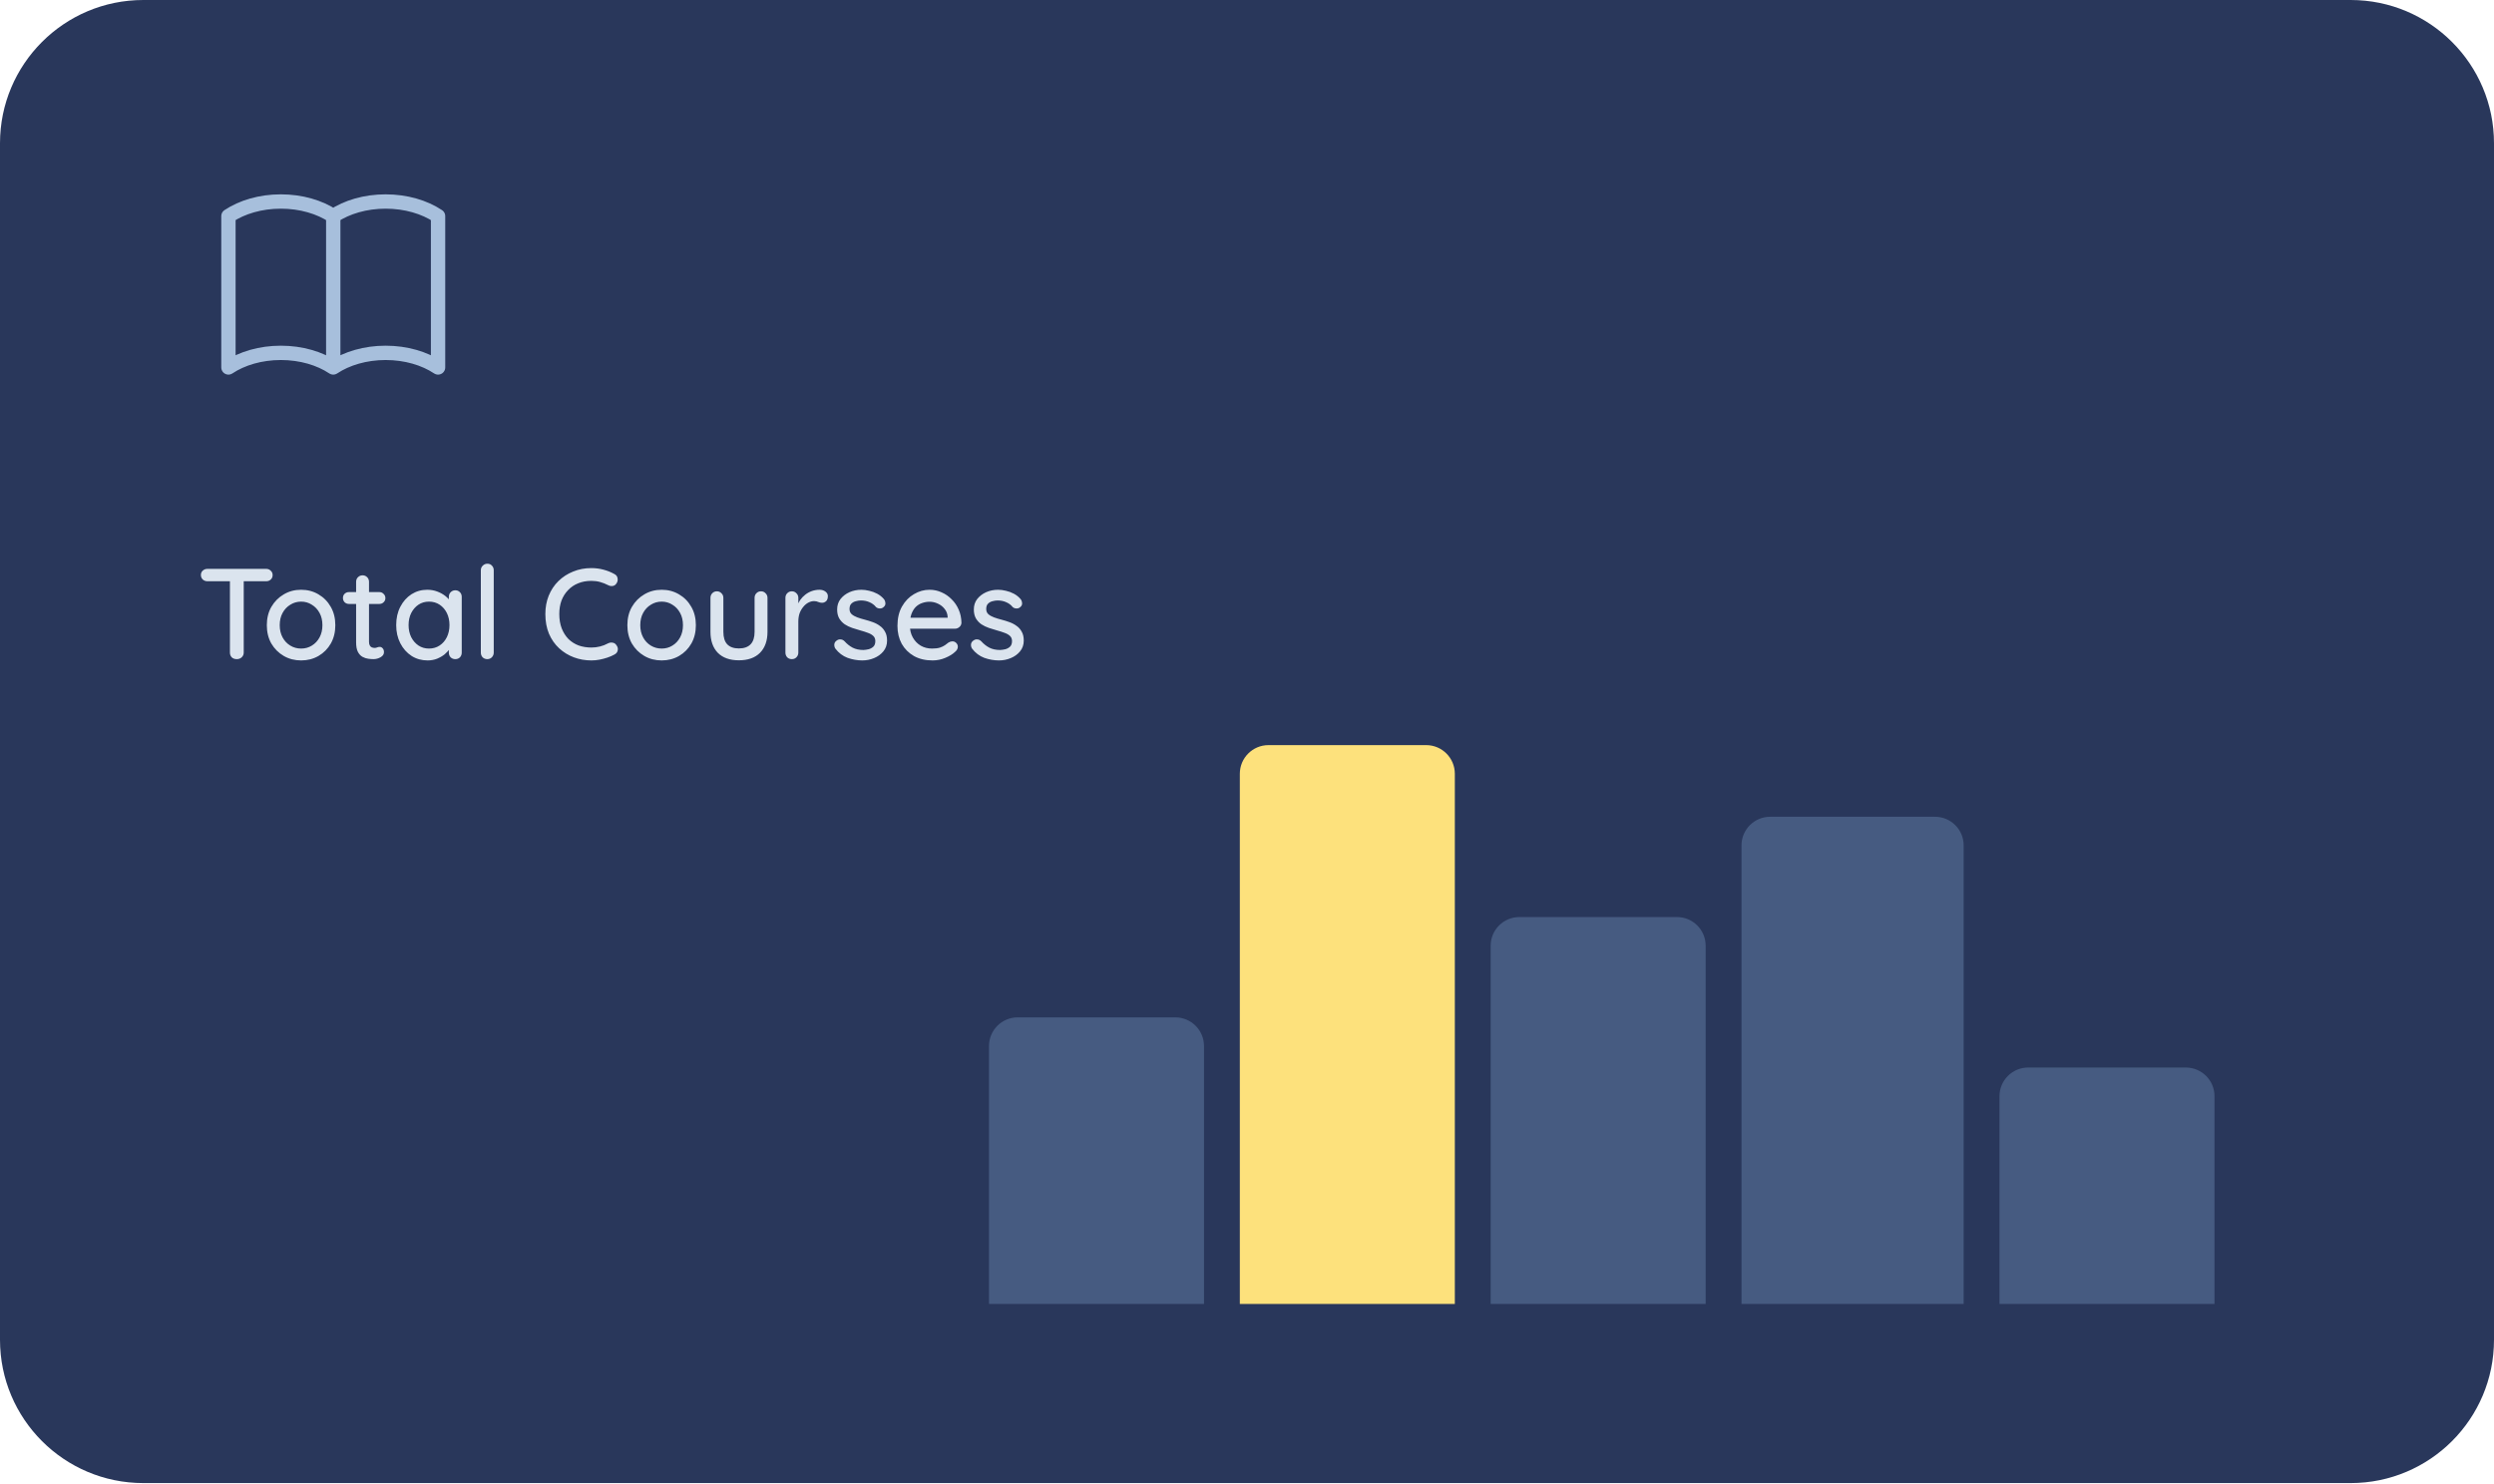
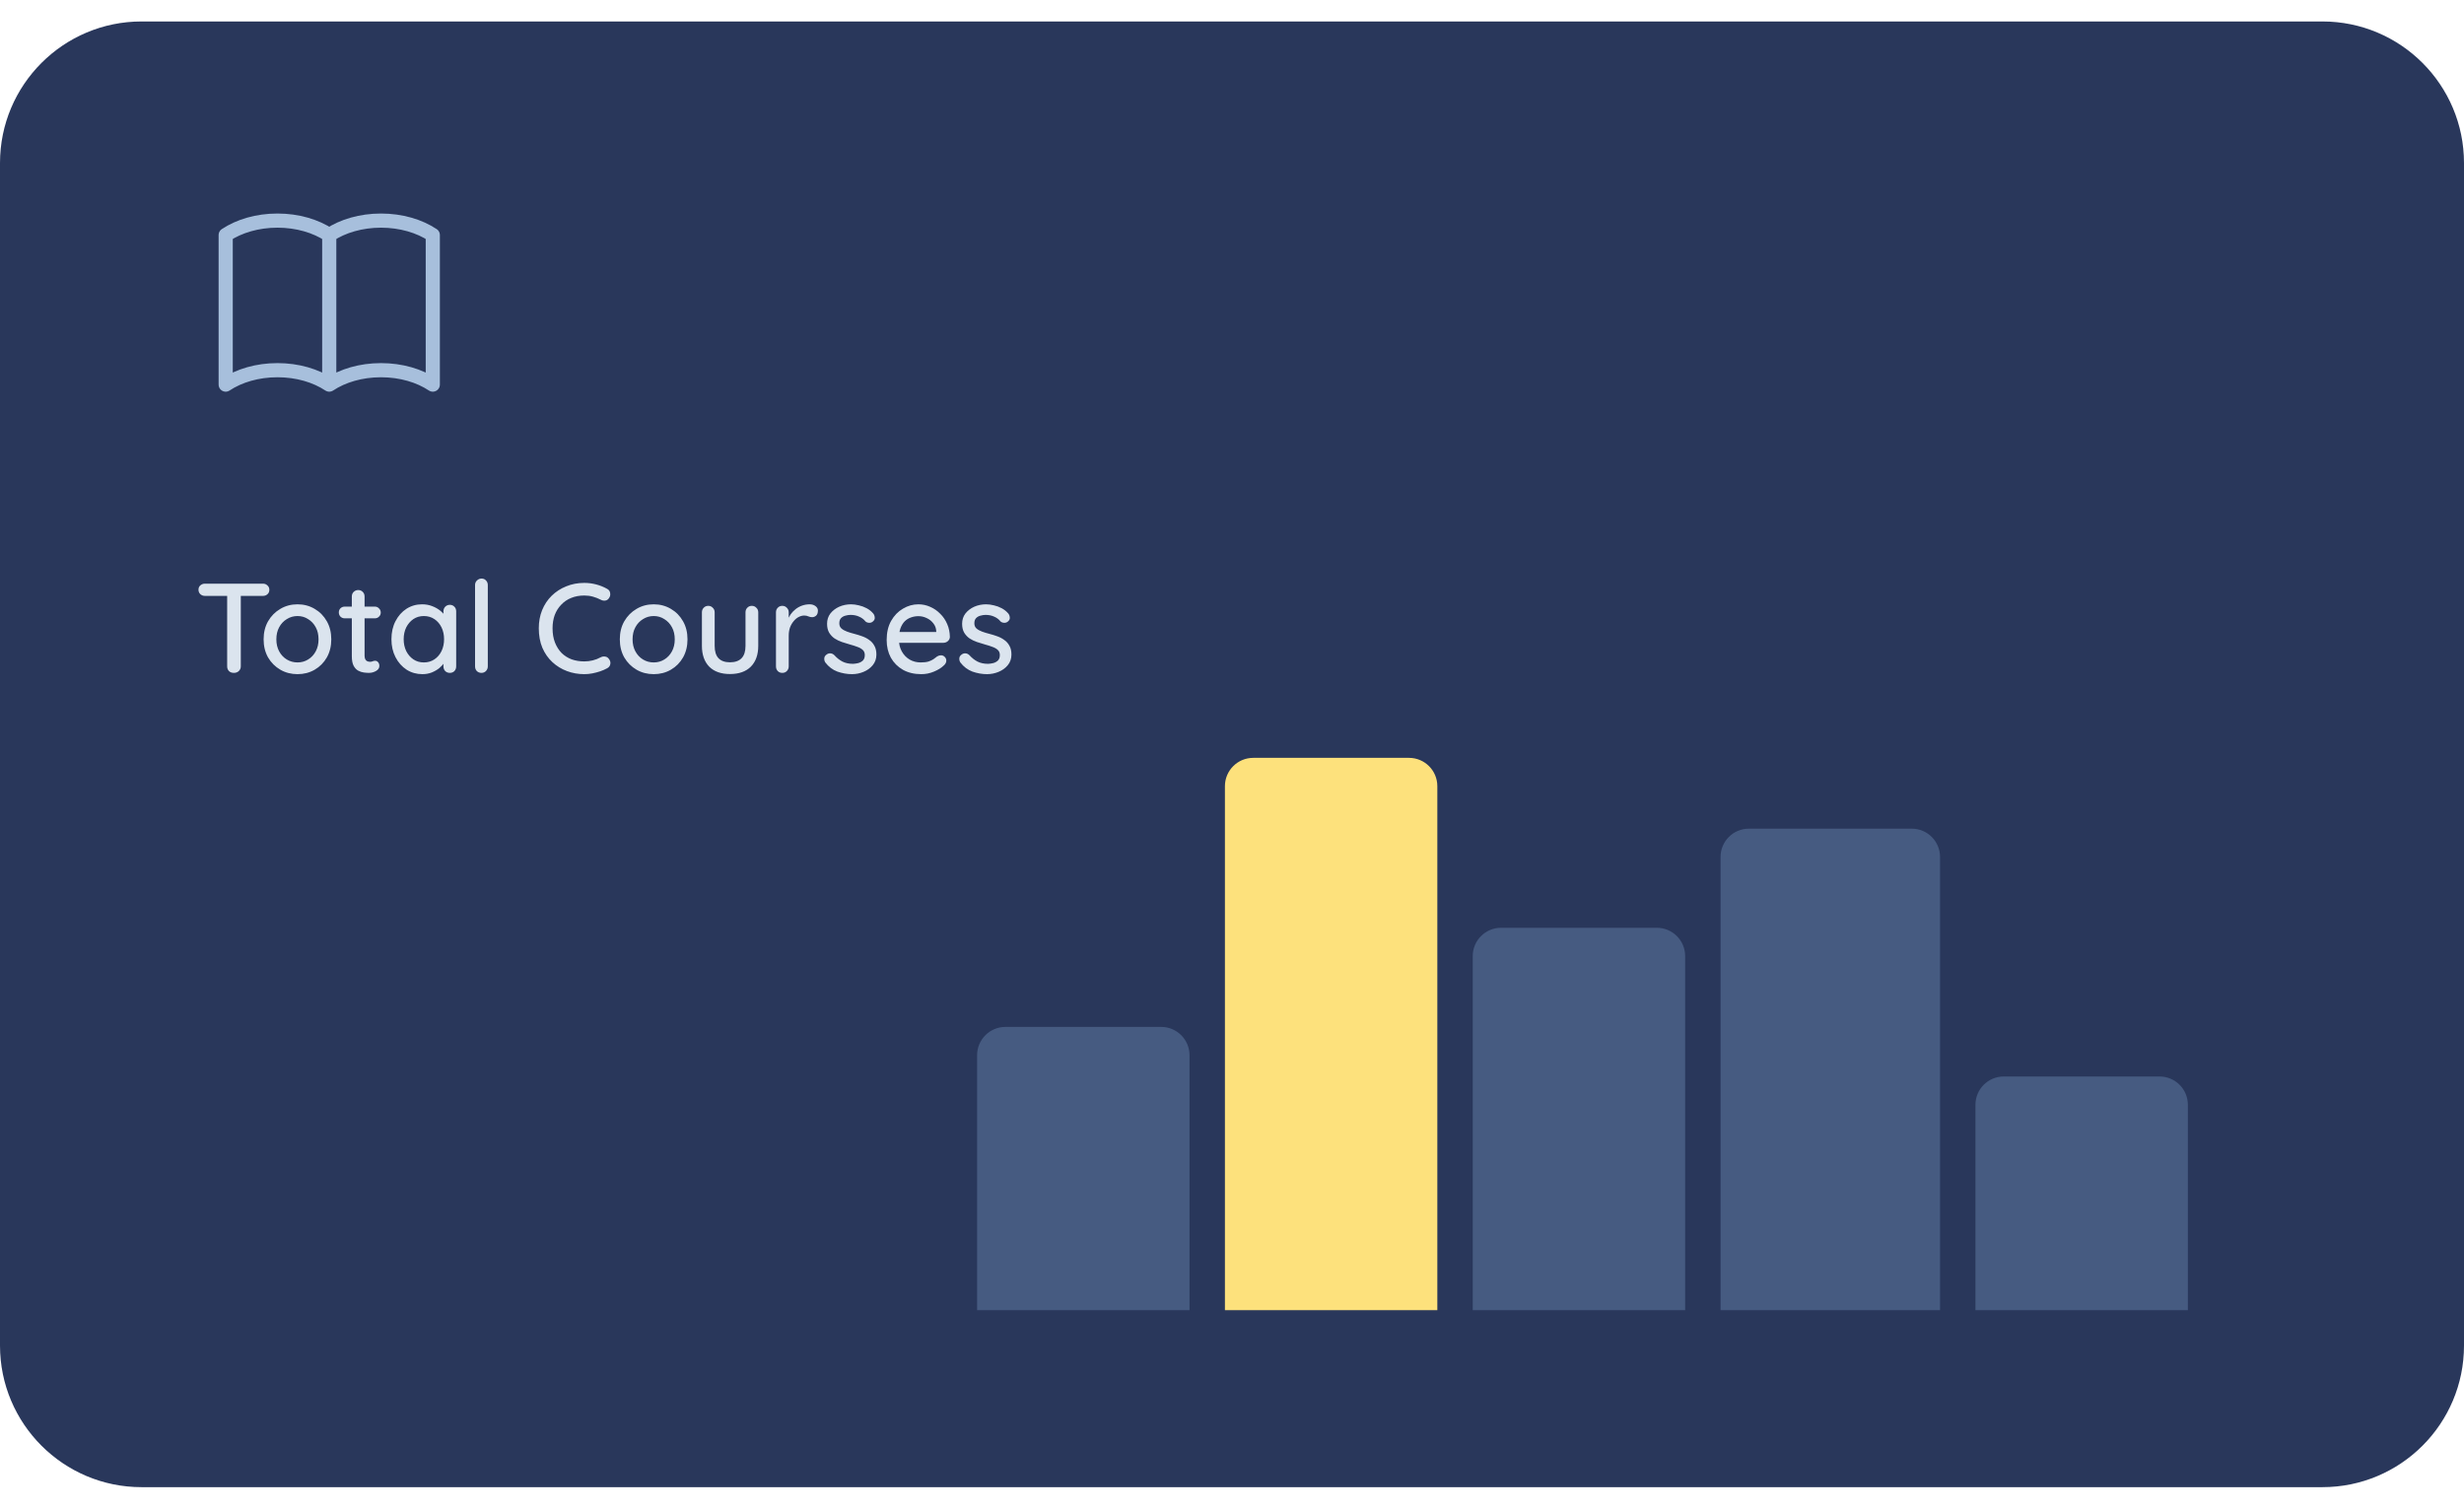
- <svg xmlns="http://www.w3.org/2000/svg" width="348" height="207" viewBox="0 0 348 207" fill="none">
+ <svg xmlns="http://www.w3.org/2000/svg" width="245" height="150" viewBox="0 0 348 207" fill="none">
  <rect width="348" height="207" rx="20" fill="#29375B" />
  <path d="M138 146C138 143.791 139.791 142 142 142H164C166.209 142 168 143.791 168 146V182H138V146Z" fill="#465B81" />
  <path d="M173 108C173 105.791 174.791 104 177 104H199C201.209 104 203 105.791 203 108V182H173V108Z" fill="#FDE17C" />
  <path d="M208 132C208 129.791 209.791 128 212 128H234C236.209 128 238 129.791 238 132V182H208V132Z" fill="#465B81" />
  <path d="M243 118C243 115.791 244.791 114 247 114H270C272.209 114 274 115.791 274 118V182H243V118Z" fill="#465B81" />
  <path d="M279 153C279 150.791 280.791 149 283 149H305C307.209 149 309 150.791 309 153V182H279V153Z" fill="#465B81" />
  <path d="M46.5 30.161V51.286M46.5 30.161C44.602 28.9 42.026 28.125 39.188 28.125C36.349 28.125 33.773 28.9 31.875 30.161V51.286C33.773 50.025 36.349 49.25 39.188 49.25C42.026 49.25 44.602 50.025 46.5 51.286M46.5 30.161C48.398 28.9 50.974 28.125 53.812 28.125C56.651 28.125 59.227 28.9 61.125 30.161V51.286C59.227 50.025 56.651 49.25 53.812 49.25C50.974 49.25 48.398 50.025 46.5 51.286" stroke="#A7BFDC" stroke-width="2" stroke-linecap="round" stroke-linejoin="round" />
  <path d="M33.037 92C32.749 92 32.515 91.916 32.335 91.748C32.167 91.568 32.083 91.346 32.083 91.082V80.3H34.009V91.082C34.009 91.346 33.913 91.568 33.721 91.748C33.541 91.916 33.313 92 33.037 92ZM28.951 81.128C28.699 81.128 28.483 81.05 28.303 80.894C28.123 80.726 28.033 80.51 28.033 80.246C28.033 79.994 28.123 79.79 28.303 79.634C28.483 79.478 28.699 79.4 28.951 79.4H37.141C37.393 79.4 37.603 79.484 37.771 79.652C37.951 79.808 38.041 80.012 38.041 80.264C38.041 80.528 37.951 80.738 37.771 80.894C37.603 81.05 37.393 81.128 37.141 81.128H28.951ZM46.789 87.266C46.789 88.226 46.579 89.078 46.159 89.822C45.739 90.554 45.169 91.13 44.449 91.55C43.729 91.97 42.919 92.18 42.019 92.18C41.119 92.18 40.309 91.97 39.589 91.55C38.869 91.13 38.293 90.554 37.861 89.822C37.441 89.078 37.231 88.226 37.231 87.266C37.231 86.294 37.441 85.442 37.861 84.71C38.293 83.966 38.869 83.384 39.589 82.964C40.309 82.532 41.119 82.316 42.019 82.316C42.919 82.316 43.729 82.532 44.449 82.964C45.169 83.384 45.739 83.966 46.159 84.71C46.579 85.442 46.789 86.294 46.789 87.266ZM44.989 87.266C44.989 86.606 44.857 86.036 44.593 85.556C44.329 85.064 43.969 84.68 43.513 84.404C43.069 84.116 42.571 83.972 42.019 83.972C41.467 83.972 40.963 84.116 40.507 84.404C40.051 84.68 39.691 85.064 39.427 85.556C39.163 86.036 39.031 86.606 39.031 87.266C39.031 87.902 39.163 88.466 39.427 88.958C39.691 89.45 40.051 89.834 40.507 90.11C40.963 90.386 41.467 90.524 42.019 90.524C42.571 90.524 43.069 90.386 43.513 90.11C43.969 89.834 44.329 89.45 44.593 88.958C44.857 88.466 44.989 87.902 44.989 87.266ZM48.7 82.64H52.93C53.17 82.64 53.368 82.724 53.524 82.892C53.692 83.048 53.776 83.246 53.776 83.486C53.776 83.714 53.692 83.906 53.524 84.062C53.368 84.218 53.17 84.296 52.93 84.296H48.7C48.46 84.296 48.256 84.218 48.088 84.062C47.932 83.894 47.854 83.696 47.854 83.468C47.854 83.228 47.932 83.03 48.088 82.874C48.256 82.718 48.46 82.64 48.7 82.64ZM50.59 80.3C50.854 80.3 51.07 80.39 51.238 80.57C51.406 80.738 51.49 80.954 51.49 81.218V89.57C51.49 89.786 51.526 89.96 51.598 90.092C51.67 90.224 51.766 90.314 51.886 90.362C52.018 90.41 52.15 90.434 52.282 90.434C52.414 90.434 52.528 90.41 52.624 90.362C52.732 90.314 52.858 90.29 53.002 90.29C53.146 90.29 53.278 90.356 53.398 90.488C53.518 90.62 53.578 90.8 53.578 91.028C53.578 91.316 53.422 91.55 53.11 91.73C52.798 91.91 52.462 92 52.102 92C51.898 92 51.658 91.982 51.382 91.946C51.106 91.91 50.836 91.82 50.572 91.676C50.32 91.532 50.11 91.304 49.942 90.992C49.774 90.668 49.69 90.218 49.69 89.642V81.218C49.69 80.954 49.774 80.738 49.942 80.57C50.122 80.39 50.338 80.3 50.59 80.3ZM63.528 82.388C63.792 82.388 64.008 82.478 64.176 82.658C64.344 82.826 64.428 83.042 64.428 83.306V91.082C64.428 91.346 64.344 91.568 64.176 91.748C64.008 91.916 63.792 92 63.528 92C63.276 92 63.06 91.916 62.88 91.748C62.712 91.568 62.628 91.346 62.628 91.082V89.786L63.006 89.84C63.006 90.056 62.916 90.296 62.736 90.56C62.568 90.824 62.334 91.082 62.034 91.334C61.734 91.574 61.38 91.778 60.972 91.946C60.564 92.102 60.126 92.18 59.658 92.18C58.83 92.18 58.086 91.97 57.426 91.55C56.766 91.118 56.244 90.53 55.86 89.786C55.476 89.042 55.284 88.196 55.284 87.248C55.284 86.276 55.476 85.424 55.86 84.692C56.244 83.948 56.76 83.366 57.408 82.946C58.068 82.526 58.8 82.316 59.604 82.316C60.12 82.316 60.594 82.4 61.026 82.568C61.47 82.736 61.854 82.952 62.178 83.216C62.502 83.48 62.748 83.762 62.916 84.062C63.096 84.35 63.186 84.626 63.186 84.89L62.628 84.944V83.306C62.628 83.054 62.712 82.838 62.88 82.658C63.06 82.478 63.276 82.388 63.528 82.388ZM59.856 90.524C60.42 90.524 60.918 90.38 61.35 90.092C61.782 89.804 62.118 89.414 62.358 88.922C62.598 88.418 62.718 87.86 62.718 87.248C62.718 86.624 62.598 86.066 62.358 85.574C62.118 85.082 61.782 84.692 61.35 84.404C60.918 84.116 60.42 83.972 59.856 83.972C59.304 83.972 58.812 84.116 58.38 84.404C57.96 84.692 57.624 85.082 57.372 85.574C57.132 86.066 57.012 86.624 57.012 87.248C57.012 87.86 57.132 88.418 57.372 88.922C57.624 89.414 57.96 89.804 58.38 90.092C58.812 90.38 59.304 90.524 59.856 90.524ZM68.894 91.082C68.894 91.346 68.803 91.568 68.624 91.748C68.456 91.916 68.246 92 67.993 92C67.742 92 67.525 91.916 67.346 91.748C67.177 91.568 67.094 91.346 67.094 91.082V79.598C67.094 79.334 67.183 79.118 67.364 78.95C67.543 78.77 67.76 78.68 68.011 78.68C68.275 78.68 68.486 78.77 68.641 78.95C68.809 79.118 68.894 79.334 68.894 79.598V91.082ZM85.726 80.12C85.99 80.252 86.14 80.456 86.176 80.732C86.224 81.008 86.158 81.26 85.978 81.488C85.846 81.668 85.672 81.77 85.456 81.794C85.252 81.818 85.048 81.776 84.844 81.668C84.496 81.488 84.13 81.344 83.746 81.236C83.362 81.128 82.954 81.074 82.522 81.074C81.838 81.074 81.22 81.188 80.668 81.416C80.128 81.632 79.66 81.95 79.264 82.37C78.868 82.778 78.562 83.264 78.346 83.828C78.142 84.392 78.04 85.016 78.04 85.7C78.04 86.456 78.154 87.128 78.382 87.716C78.61 88.292 78.922 88.784 79.318 89.192C79.726 89.588 80.2 89.888 80.74 90.092C81.292 90.284 81.886 90.38 82.522 90.38C82.93 90.38 83.326 90.332 83.71 90.236C84.106 90.14 84.478 89.996 84.826 89.804C85.042 89.696 85.252 89.66 85.456 89.696C85.672 89.72 85.846 89.822 85.978 90.002C86.182 90.254 86.254 90.512 86.194 90.776C86.146 91.028 85.996 91.22 85.744 91.352C85.444 91.52 85.114 91.664 84.754 91.784C84.394 91.904 84.028 92 83.656 92.072C83.284 92.144 82.906 92.18 82.522 92.18C81.658 92.18 80.842 92.036 80.074 91.748C79.306 91.46 78.622 91.04 78.022 90.488C77.422 89.936 76.948 89.258 76.6 88.454C76.264 87.65 76.096 86.732 76.096 85.7C76.096 84.776 76.252 83.924 76.564 83.144C76.888 82.352 77.338 81.674 77.914 81.11C78.502 80.534 79.186 80.09 79.966 79.778C80.746 79.454 81.598 79.292 82.522 79.292C83.098 79.292 83.656 79.364 84.196 79.508C84.748 79.652 85.258 79.856 85.726 80.12ZM97.098 87.266C97.098 88.226 96.888 89.078 96.468 89.822C96.048 90.554 95.478 91.13 94.758 91.55C94.038 91.97 93.228 92.18 92.328 92.18C91.428 92.18 90.618 91.97 89.898 91.55C89.178 91.13 88.602 90.554 88.17 89.822C87.75 89.078 87.54 88.226 87.54 87.266C87.54 86.294 87.75 85.442 88.17 84.71C88.602 83.966 89.178 83.384 89.898 82.964C90.618 82.532 91.428 82.316 92.328 82.316C93.228 82.316 94.038 82.532 94.758 82.964C95.478 83.384 96.048 83.966 96.468 84.71C96.888 85.442 97.098 86.294 97.098 87.266ZM95.298 87.266C95.298 86.606 95.166 86.036 94.902 85.556C94.638 85.064 94.278 84.68 93.822 84.404C93.378 84.116 92.88 83.972 92.328 83.972C91.776 83.972 91.272 84.116 90.816 84.404C90.36 84.68 90 85.064 89.736 85.556C89.472 86.036 89.34 86.606 89.34 87.266C89.34 87.902 89.472 88.466 89.736 88.958C90 89.45 90.36 89.834 90.816 90.11C91.272 90.386 91.776 90.524 92.328 90.524C92.88 90.524 93.378 90.386 93.822 90.11C94.278 89.834 94.638 89.45 94.902 88.958C95.166 88.466 95.298 87.902 95.298 87.266ZM106.191 82.532C106.443 82.532 106.653 82.622 106.821 82.802C107.001 82.97 107.091 83.186 107.091 83.45V88.184C107.091 89.432 106.743 90.41 106.047 91.118C105.351 91.814 104.367 92.162 103.095 92.162C101.835 92.162 100.857 91.814 100.161 91.118C99.477 90.41 99.135 89.432 99.135 88.184V83.45C99.135 83.186 99.219 82.97 99.387 82.802C99.555 82.622 99.771 82.532 100.035 82.532C100.287 82.532 100.497 82.622 100.665 82.802C100.845 82.97 100.935 83.186 100.935 83.45V88.184C100.935 88.964 101.115 89.546 101.475 89.93C101.847 90.314 102.387 90.506 103.095 90.506C103.815 90.506 104.361 90.314 104.733 89.93C105.105 89.546 105.291 88.964 105.291 88.184V83.45C105.291 83.186 105.375 82.97 105.543 82.802C105.711 82.622 105.927 82.532 106.191 82.532ZM110.494 92C110.23 92 110.014 91.916 109.846 91.748C109.678 91.568 109.594 91.346 109.594 91.082V83.45C109.594 83.186 109.678 82.97 109.846 82.802C110.014 82.622 110.23 82.532 110.494 82.532C110.746 82.532 110.956 82.622 111.124 82.802C111.304 82.97 111.394 83.186 111.394 83.45V85.466L111.214 84.692C111.31 84.356 111.454 84.044 111.646 83.756C111.85 83.468 112.09 83.216 112.366 83C112.642 82.784 112.948 82.616 113.284 82.496C113.632 82.376 113.992 82.316 114.364 82.316C114.676 82.316 114.946 82.4 115.174 82.568C115.402 82.736 115.516 82.946 115.516 83.198C115.516 83.522 115.432 83.762 115.264 83.918C115.096 84.062 114.91 84.134 114.706 84.134C114.526 84.134 114.352 84.098 114.184 84.026C114.016 83.942 113.818 83.9 113.59 83.9C113.338 83.9 113.08 83.966 112.816 84.098C112.552 84.23 112.312 84.428 112.096 84.692C111.88 84.944 111.706 85.244 111.574 85.592C111.454 85.94 111.394 86.33 111.394 86.762V91.082C111.394 91.346 111.304 91.568 111.124 91.748C110.956 91.916 110.746 92 110.494 92ZM116.559 90.524C116.451 90.356 116.403 90.164 116.415 89.948C116.427 89.72 116.553 89.528 116.793 89.372C116.961 89.264 117.135 89.222 117.315 89.246C117.507 89.258 117.687 89.348 117.855 89.516C118.191 89.888 118.563 90.182 118.971 90.398C119.391 90.614 119.895 90.722 120.483 90.722C120.723 90.71 120.969 90.674 121.221 90.614C121.473 90.542 121.689 90.422 121.869 90.254C122.049 90.074 122.139 89.816 122.139 89.48C122.139 89.18 122.043 88.94 121.851 88.76C121.659 88.58 121.407 88.436 121.095 88.328C120.783 88.208 120.447 88.1 120.087 88.004C119.703 87.896 119.313 87.776 118.917 87.644C118.533 87.512 118.185 87.344 117.873 87.14C117.561 86.924 117.303 86.648 117.099 86.312C116.907 85.976 116.811 85.562 116.811 85.07C116.811 84.506 116.967 84.02 117.279 83.612C117.603 83.204 118.017 82.886 118.521 82.658C119.037 82.43 119.595 82.316 120.195 82.316C120.543 82.316 120.909 82.364 121.293 82.46C121.677 82.544 122.049 82.682 122.409 82.874C122.769 83.066 123.081 83.318 123.345 83.63C123.465 83.786 123.531 83.972 123.543 84.188C123.567 84.404 123.471 84.596 123.255 84.764C123.111 84.884 122.937 84.938 122.733 84.926C122.529 84.914 122.361 84.848 122.229 84.728C122.001 84.44 121.707 84.218 121.347 84.062C120.987 83.894 120.579 83.81 120.123 83.81C119.895 83.81 119.655 83.846 119.403 83.918C119.163 83.978 118.959 84.092 118.791 84.26C118.623 84.428 118.539 84.674 118.539 84.998C118.539 85.298 118.635 85.538 118.827 85.718C119.031 85.898 119.295 86.048 119.619 86.168C119.943 86.288 120.297 86.396 120.681 86.492C121.053 86.588 121.419 86.702 121.779 86.834C122.151 86.966 122.481 87.14 122.769 87.356C123.069 87.56 123.309 87.83 123.489 88.166C123.681 88.49 123.777 88.904 123.777 89.408C123.777 89.996 123.603 90.5 123.255 90.92C122.919 91.328 122.487 91.64 121.959 91.856C121.443 92.072 120.897 92.18 120.321 92.18C119.637 92.18 118.953 92.06 118.269 91.82C117.597 91.568 117.027 91.136 116.559 90.524ZM130.123 92.18C129.127 92.18 128.263 91.976 127.531 91.568C126.799 91.148 126.229 90.578 125.821 89.858C125.425 89.126 125.227 88.292 125.227 87.356C125.227 86.3 125.437 85.4 125.857 84.656C126.289 83.9 126.847 83.324 127.531 82.928C128.215 82.52 128.941 82.316 129.709 82.316C130.297 82.316 130.855 82.436 131.383 82.676C131.911 82.904 132.379 83.228 132.787 83.648C133.207 84.056 133.537 84.542 133.777 85.106C134.017 85.658 134.143 86.264 134.155 86.924C134.143 87.164 134.047 87.362 133.867 87.518C133.687 87.674 133.477 87.752 133.237 87.752H126.235L125.803 86.222H132.571L132.229 86.546V86.096C132.205 85.676 132.067 85.31 131.815 84.998C131.563 84.674 131.251 84.428 130.879 84.26C130.507 84.08 130.117 83.99 129.709 83.99C129.349 83.99 129.001 84.05 128.665 84.17C128.341 84.278 128.047 84.458 127.783 84.71C127.531 84.962 127.327 85.298 127.171 85.718C127.027 86.126 126.955 86.636 126.955 87.248C126.955 87.908 127.093 88.484 127.369 88.976C127.645 89.468 128.017 89.852 128.485 90.128C128.953 90.392 129.469 90.524 130.033 90.524C130.477 90.524 130.843 90.482 131.131 90.398C131.419 90.302 131.659 90.188 131.851 90.056C132.043 89.924 132.211 89.798 132.355 89.678C132.535 89.57 132.715 89.516 132.895 89.516C133.111 89.516 133.291 89.594 133.435 89.75C133.579 89.894 133.651 90.068 133.651 90.272C133.651 90.536 133.519 90.776 133.255 90.992C132.931 91.304 132.481 91.58 131.905 91.82C131.341 92.06 130.747 92.18 130.123 92.18ZM135.632 90.524C135.524 90.356 135.476 90.164 135.488 89.948C135.5 89.72 135.626 89.528 135.866 89.372C136.034 89.264 136.208 89.222 136.388 89.246C136.58 89.258 136.76 89.348 136.928 89.516C137.264 89.888 137.636 90.182 138.044 90.398C138.464 90.614 138.968 90.722 139.556 90.722C139.796 90.71 140.042 90.674 140.294 90.614C140.546 90.542 140.762 90.422 140.942 90.254C141.122 90.074 141.212 89.816 141.212 89.48C141.212 89.18 141.116 88.94 140.924 88.76C140.732 88.58 140.48 88.436 140.168 88.328C139.856 88.208 139.52 88.1 139.16 88.004C138.776 87.896 138.386 87.776 137.99 87.644C137.606 87.512 137.258 87.344 136.946 87.14C136.634 86.924 136.376 86.648 136.172 86.312C135.98 85.976 135.884 85.562 135.884 85.07C135.884 84.506 136.04 84.02 136.352 83.612C136.676 83.204 137.09 82.886 137.594 82.658C138.11 82.43 138.668 82.316 139.268 82.316C139.616 82.316 139.982 82.364 140.366 82.46C140.75 82.544 141.122 82.682 141.482 82.874C141.842 83.066 142.154 83.318 142.418 83.63C142.538 83.786 142.604 83.972 142.616 84.188C142.64 84.404 142.544 84.596 142.328 84.764C142.184 84.884 142.01 84.938 141.806 84.926C141.602 84.914 141.434 84.848 141.302 84.728C141.074 84.44 140.78 84.218 140.42 84.062C140.06 83.894 139.652 83.81 139.196 83.81C138.968 83.81 138.728 83.846 138.476 83.918C138.236 83.978 138.032 84.092 137.864 84.26C137.696 84.428 137.612 84.674 137.612 84.998C137.612 85.298 137.708 85.538 137.9 85.718C138.104 85.898 138.368 86.048 138.692 86.168C139.016 86.288 139.37 86.396 139.754 86.492C140.126 86.588 140.492 86.702 140.852 86.834C141.224 86.966 141.554 87.14 141.842 87.356C142.142 87.56 142.382 87.83 142.562 88.166C142.754 88.49 142.85 88.904 142.85 89.408C142.85 89.996 142.676 90.5 142.328 90.92C141.992 91.328 141.56 91.64 141.032 91.856C140.516 92.072 139.97 92.18 139.394 92.18C138.71 92.18 138.026 92.06 137.342 91.82C136.67 91.568 136.1 91.136 135.632 90.524Z" fill="#DBE4EE" />
</svg>
